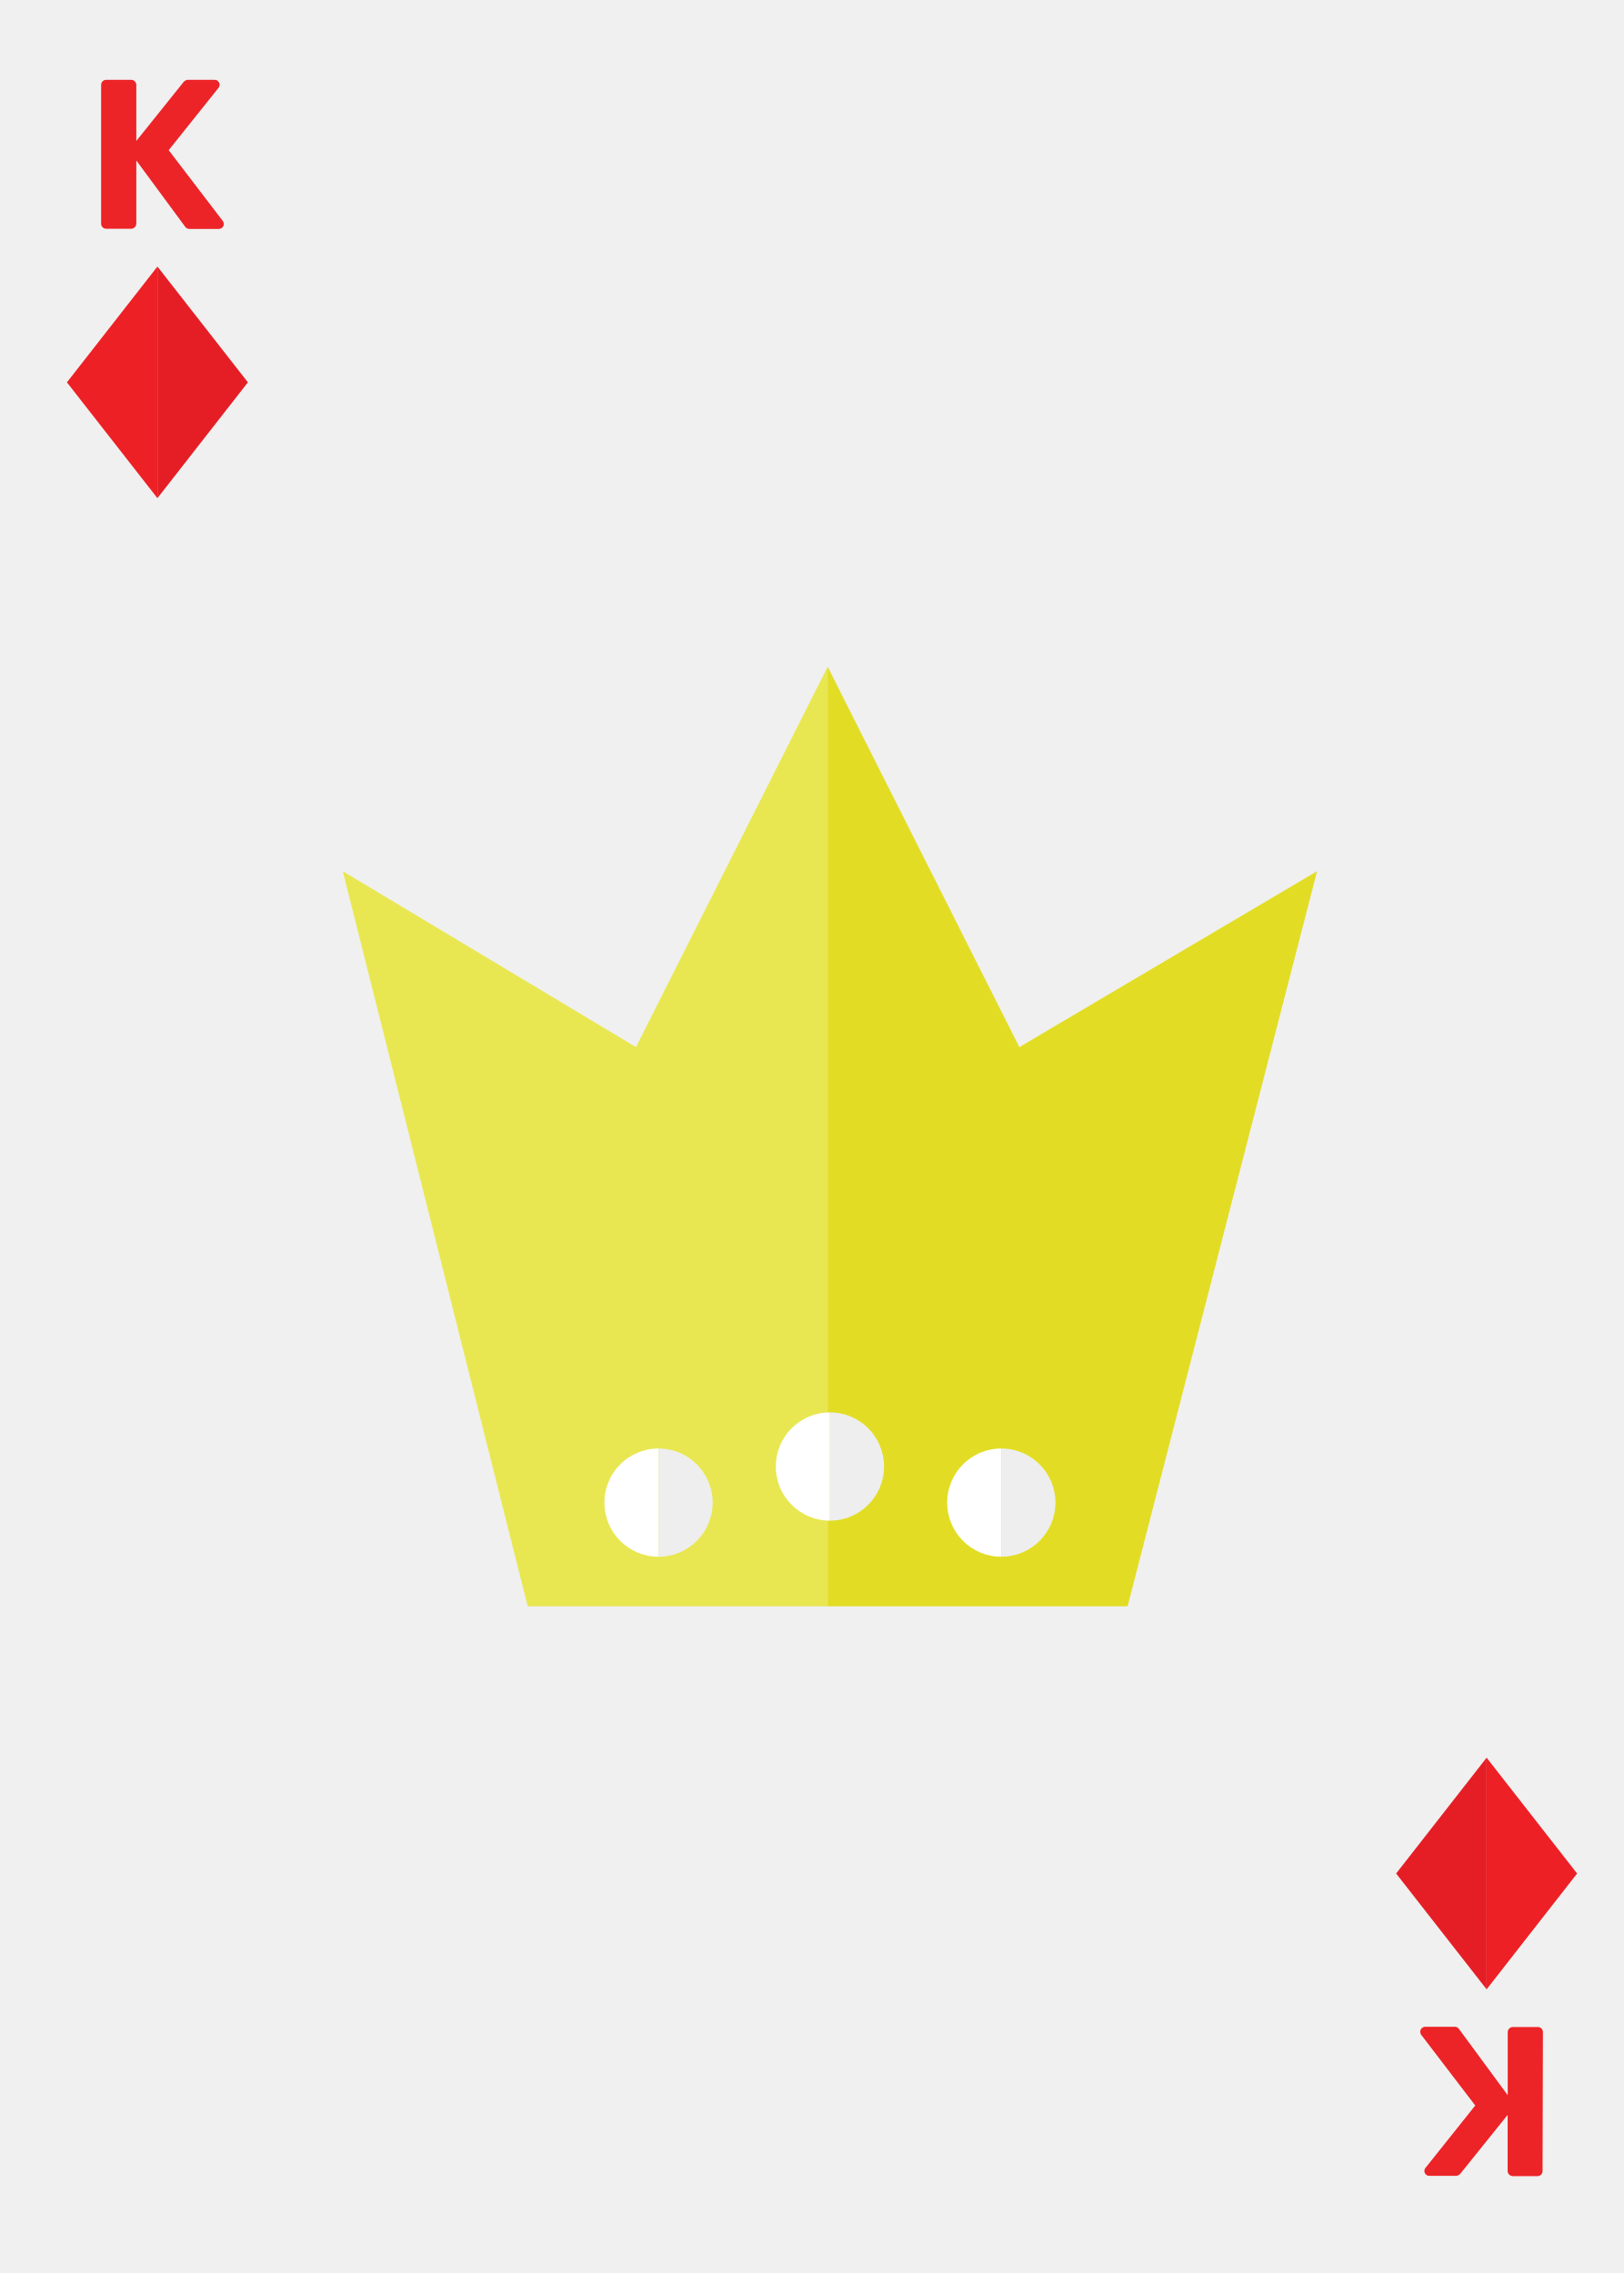
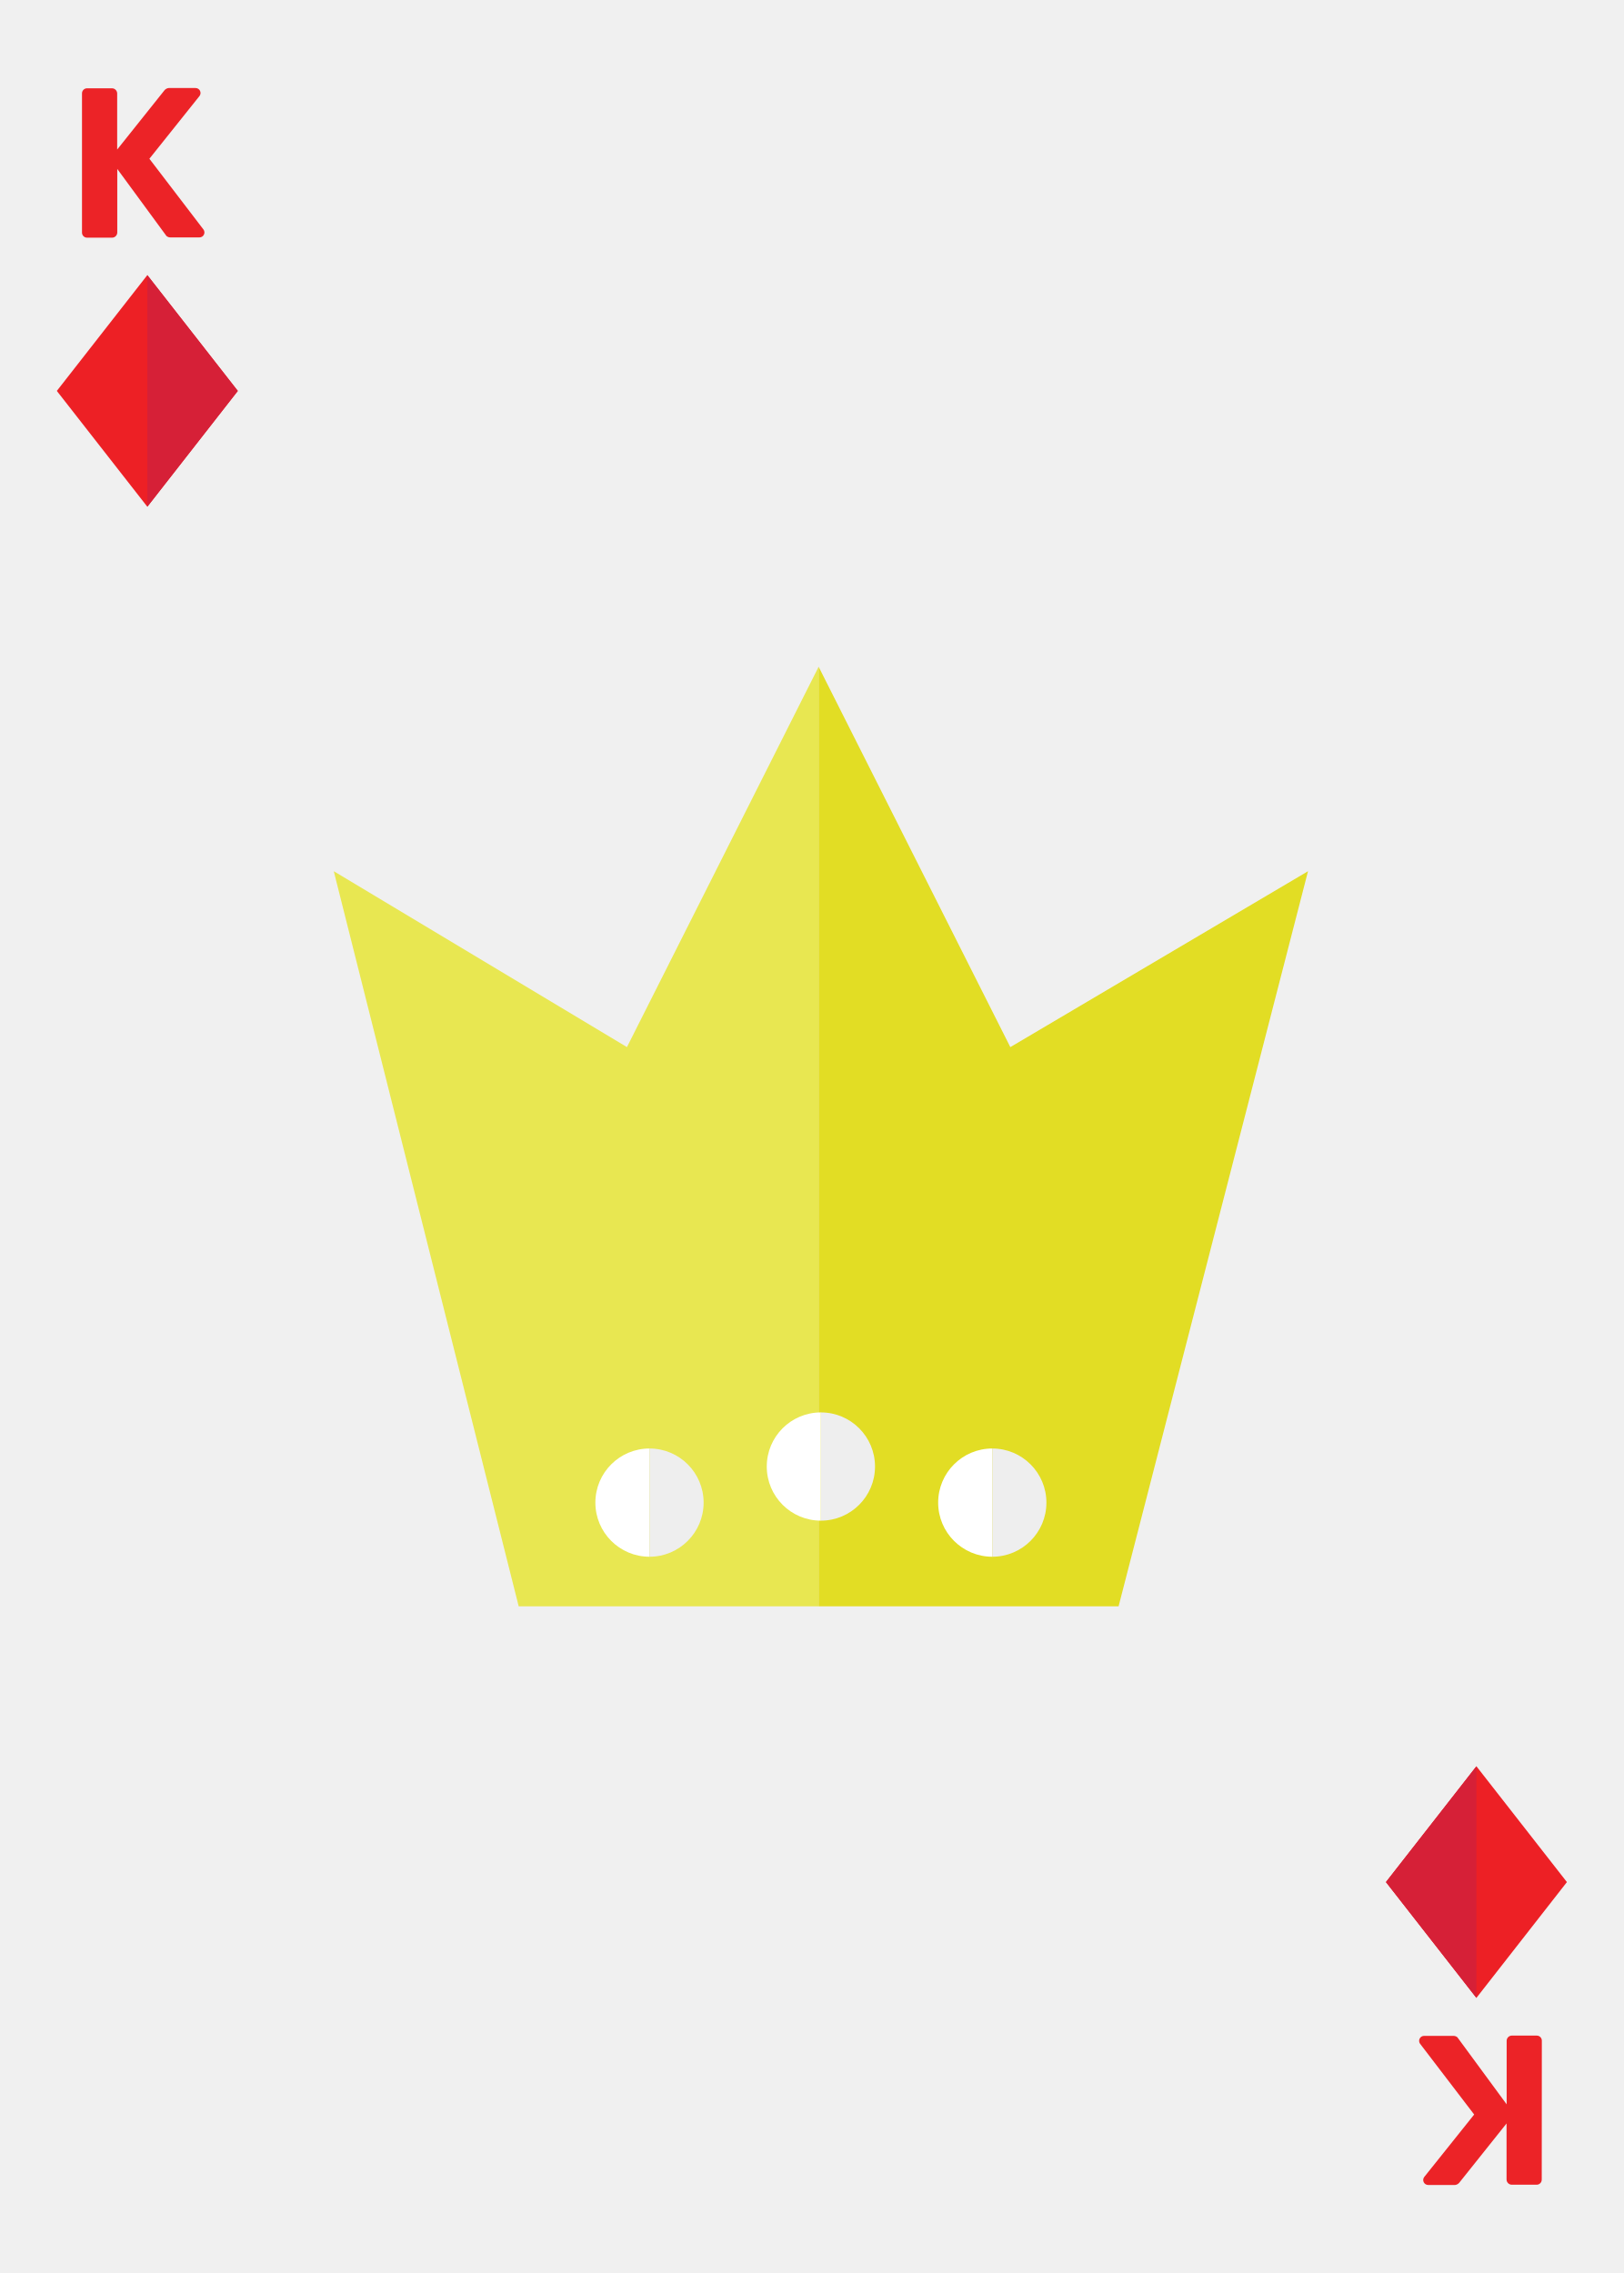
<svg xmlns="http://www.w3.org/2000/svg" xmlns:xlink="http://www.w3.org/1999/xlink" id="Layer_1" data-name="Layer 1" viewBox="0 0 180 252">
  <defs>
-     <style>.cls-1{fill:#e51e26;}.cls-2{fill:#ed2025;}.cls-3{fill:#e8e751;}.cls-4{fill:#e2dd24;}.cls-5{fill:#fff;}.cls-6{fill:#eee;}.cls-7{fill:none;}.cls-8{fill:#ec2327;}</style>
-     <symbol id="Diamond" data-name="Diamond" viewBox="0 0 83.59 107">
-       <polygon class="cls-1" points="41.8 0 41.8 107 83.59 53.5 41.8 0" />
-       <polygon class="cls-2" points="41.8 0 41.8 107 0 53.5 41.8 0" />
+     <style>.cls-1{fill:#ed2025;}.cls-2{fill:#d62037;}.cls-3{fill:#e8e751;}.cls-4{fill:#e2dd24;}.cls-5{fill:#fff;}.cls-6{fill:#eee;}.cls-7{fill:none;}.cls-8{fill:#ec2327;}</style>
+     <symbol id="Diamond-2" data-name="Diamond-2" viewBox="0 0 83.59 107">
+       <polygon class="cls-1" points="41.8 0 0 53.5 41.8 107 83.59 53.5 41.8 0" />
+       <polygon class="cls-2" points="41.8 0 41.8 107 83.59 53.5 41.8 0" />
    </symbol>
    <symbol id="King" data-name="King" viewBox="0 0 108 104.17">
      <polygon class="cls-3" points="53.75 0 32.5 42.17 0 22.67 20.5 104.17 53.75 104.17 53.75 0" />
      <polygon class="cls-4" points="53.75 0 75 42.17 108 22.67 87 104.17 53.75 104.17 53.75 0" />
      <path class="cls-4" d="M3,100.67" />
      <path class="cls-5" d="M54,94.67a6,6,0,0,1,0-12Z" />
      <path class="cls-6" d="M54,94.67a6,6,0,1,0,0-12Z" />
      <path class="cls-5" d="M73,98.67a6,6,0,0,1,0-12Z" />
      <path class="cls-6" d="M73,98.67a6,6,0,0,0,0-12Z" />
      <path class="cls-5" d="M35,98.67a6,6,0,0,1,0-12Z" />
      <path class="cls-6" d="M35,98.67a6,6,0,0,0,0-12Z" />
      <path class="cls-7" d="M13,41.67" />
    </symbol>
  </defs>
-   <use width="83.59" height="107" transform="translate(7.42 29.55) scale(0.24)" xlink:href="#Diamond" />
-   <use width="83.59" height="107" transform="translate(174.83 220.55) rotate(180) scale(0.24)" xlink:href="#Diamond" />
-   <path class="cls-8" d="M11.21,9.41a.56.56,0,0,1,.57-.56h2.76a.57.57,0,0,1,.57.56v6.22l5.25-6.55a.7.7,0,0,1,.45-.23h3a.55.55,0,0,1,.43.87l-5.54,6.93,6,7.85a.55.55,0,0,1-.44.88H21a.63.63,0,0,1-.42-.17l-5.47-7.42v7a.58.58,0,0,1-.57.57H11.78a.56.56,0,0,1-.57-.57Z" />
-   <path class="cls-8" d="M171,240.69a.56.56,0,0,1-.56.57H167.7a.58.58,0,0,1-.57-.57v-6.22L161.88,241a.73.73,0,0,1-.45.23h-3a.54.54,0,0,1-.42-.87l5.53-6.93-6-7.85a.56.56,0,0,1,.45-.88h3.26a.61.61,0,0,1,.43.17l5.46,7.42v-7a.57.57,0,0,1,.57-.56h2.77a.55.55,0,0,1,.56.56Z" />
-   <use width="108" height="104.17" transform="translate(38 73.92)" xlink:href="#King" />
+   <path class="cls-8" d="M9.09,10.36a.56.56,0,0,1,.57-.57h2.76a.58.58,0,0,1,.57.57v6.22L18.24,10a.72.72,0,0,1,.45-.24h3a.55.55,0,0,1,.43.88L16.56,17.6l6,7.85a.55.55,0,0,1-.45.87H18.88a.66.66,0,0,1-.43-.16L13,18.73v7.05a.58.58,0,0,1-.57.57H9.66a.56.56,0,0,1-.57-.57Z" />
+   <path class="cls-8" d="M170.91,241.64a.56.56,0,0,1-.57.57h-2.76a.58.58,0,0,1-.57-.57v-6.22L161.76,242a.72.72,0,0,1-.45.24h-3a.55.55,0,0,1-.43-.88l5.54-6.93-6-7.85a.55.55,0,0,1,.45-.87h3.26a.66.66,0,0,1,.43.16l5.46,7.43v-7.05a.58.58,0,0,1,.57-.57h2.76a.56.56,0,0,1,.57.57Z" />
+   <use width="83.59" height="107" transform="translate(6.3 30.5) scale(0.24)" xlink:href="#Diamond-2" />
+   <use width="83.59" height="107" transform="translate(173.7 221.5) rotate(180) scale(0.24)" xlink:href="#Diamond-2" />
+   <use width="108" height="104.17" transform="translate(37 73.92)" xlink:href="#King" />
</svg>
